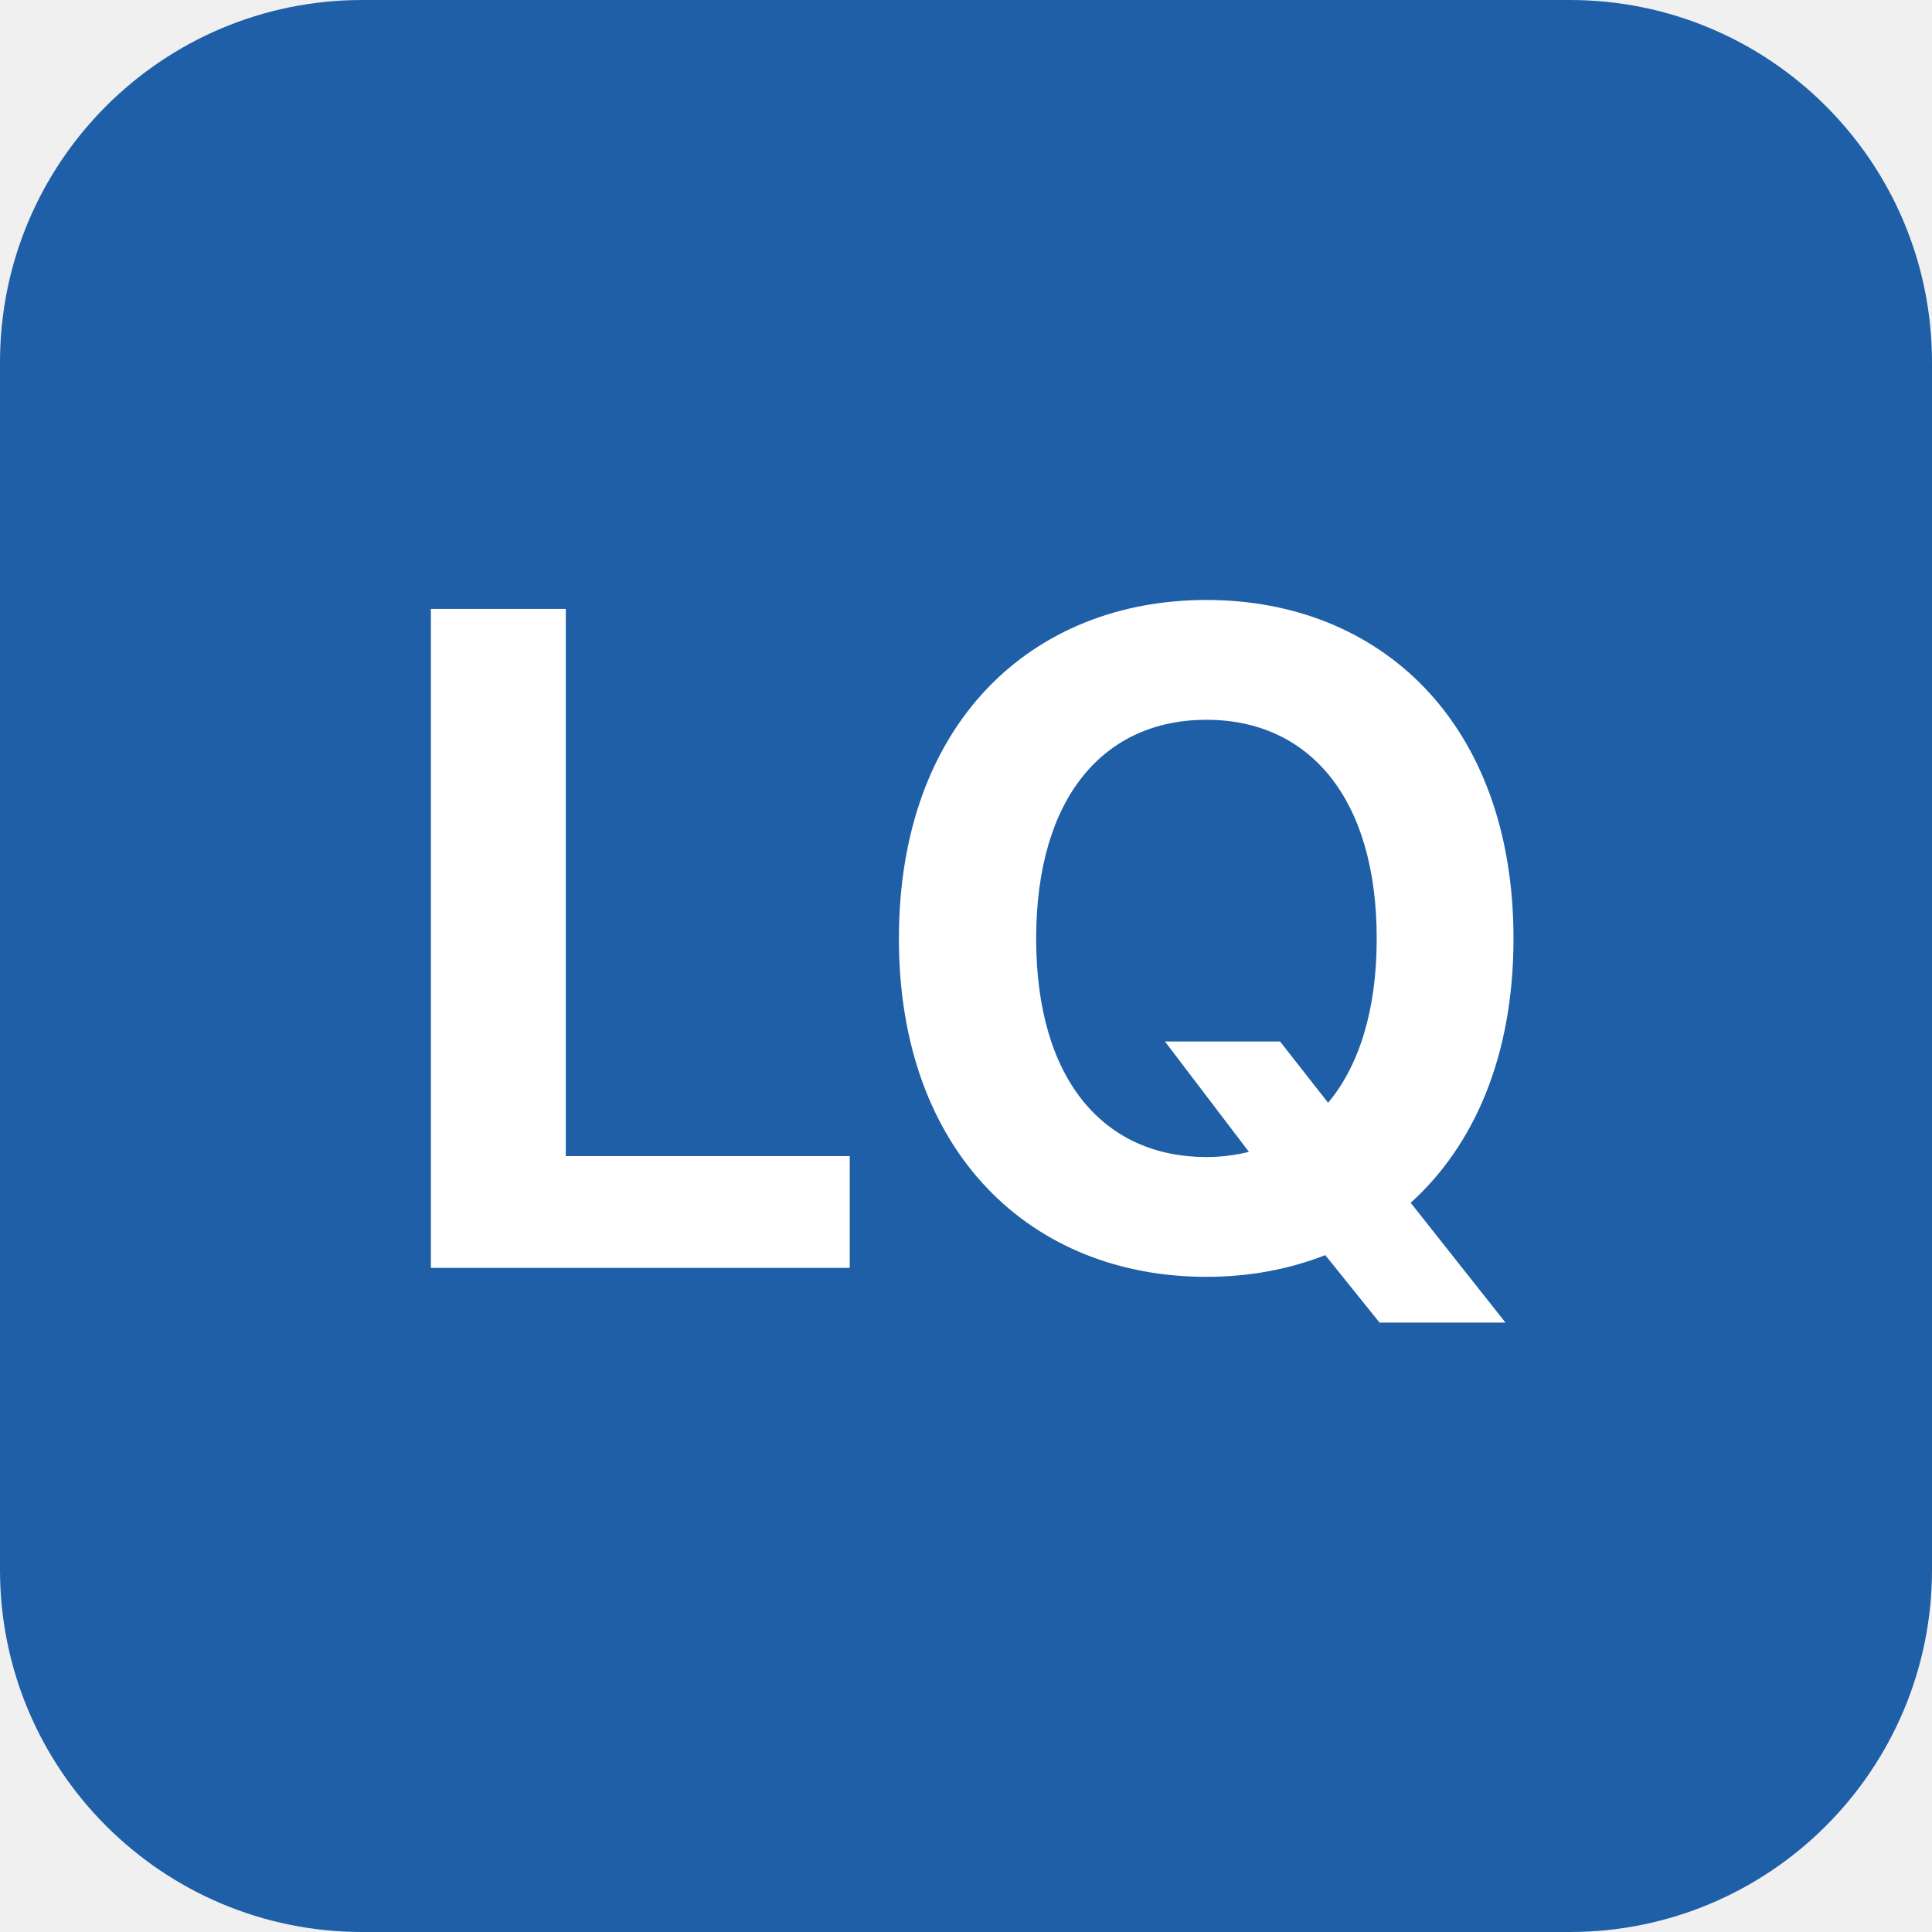
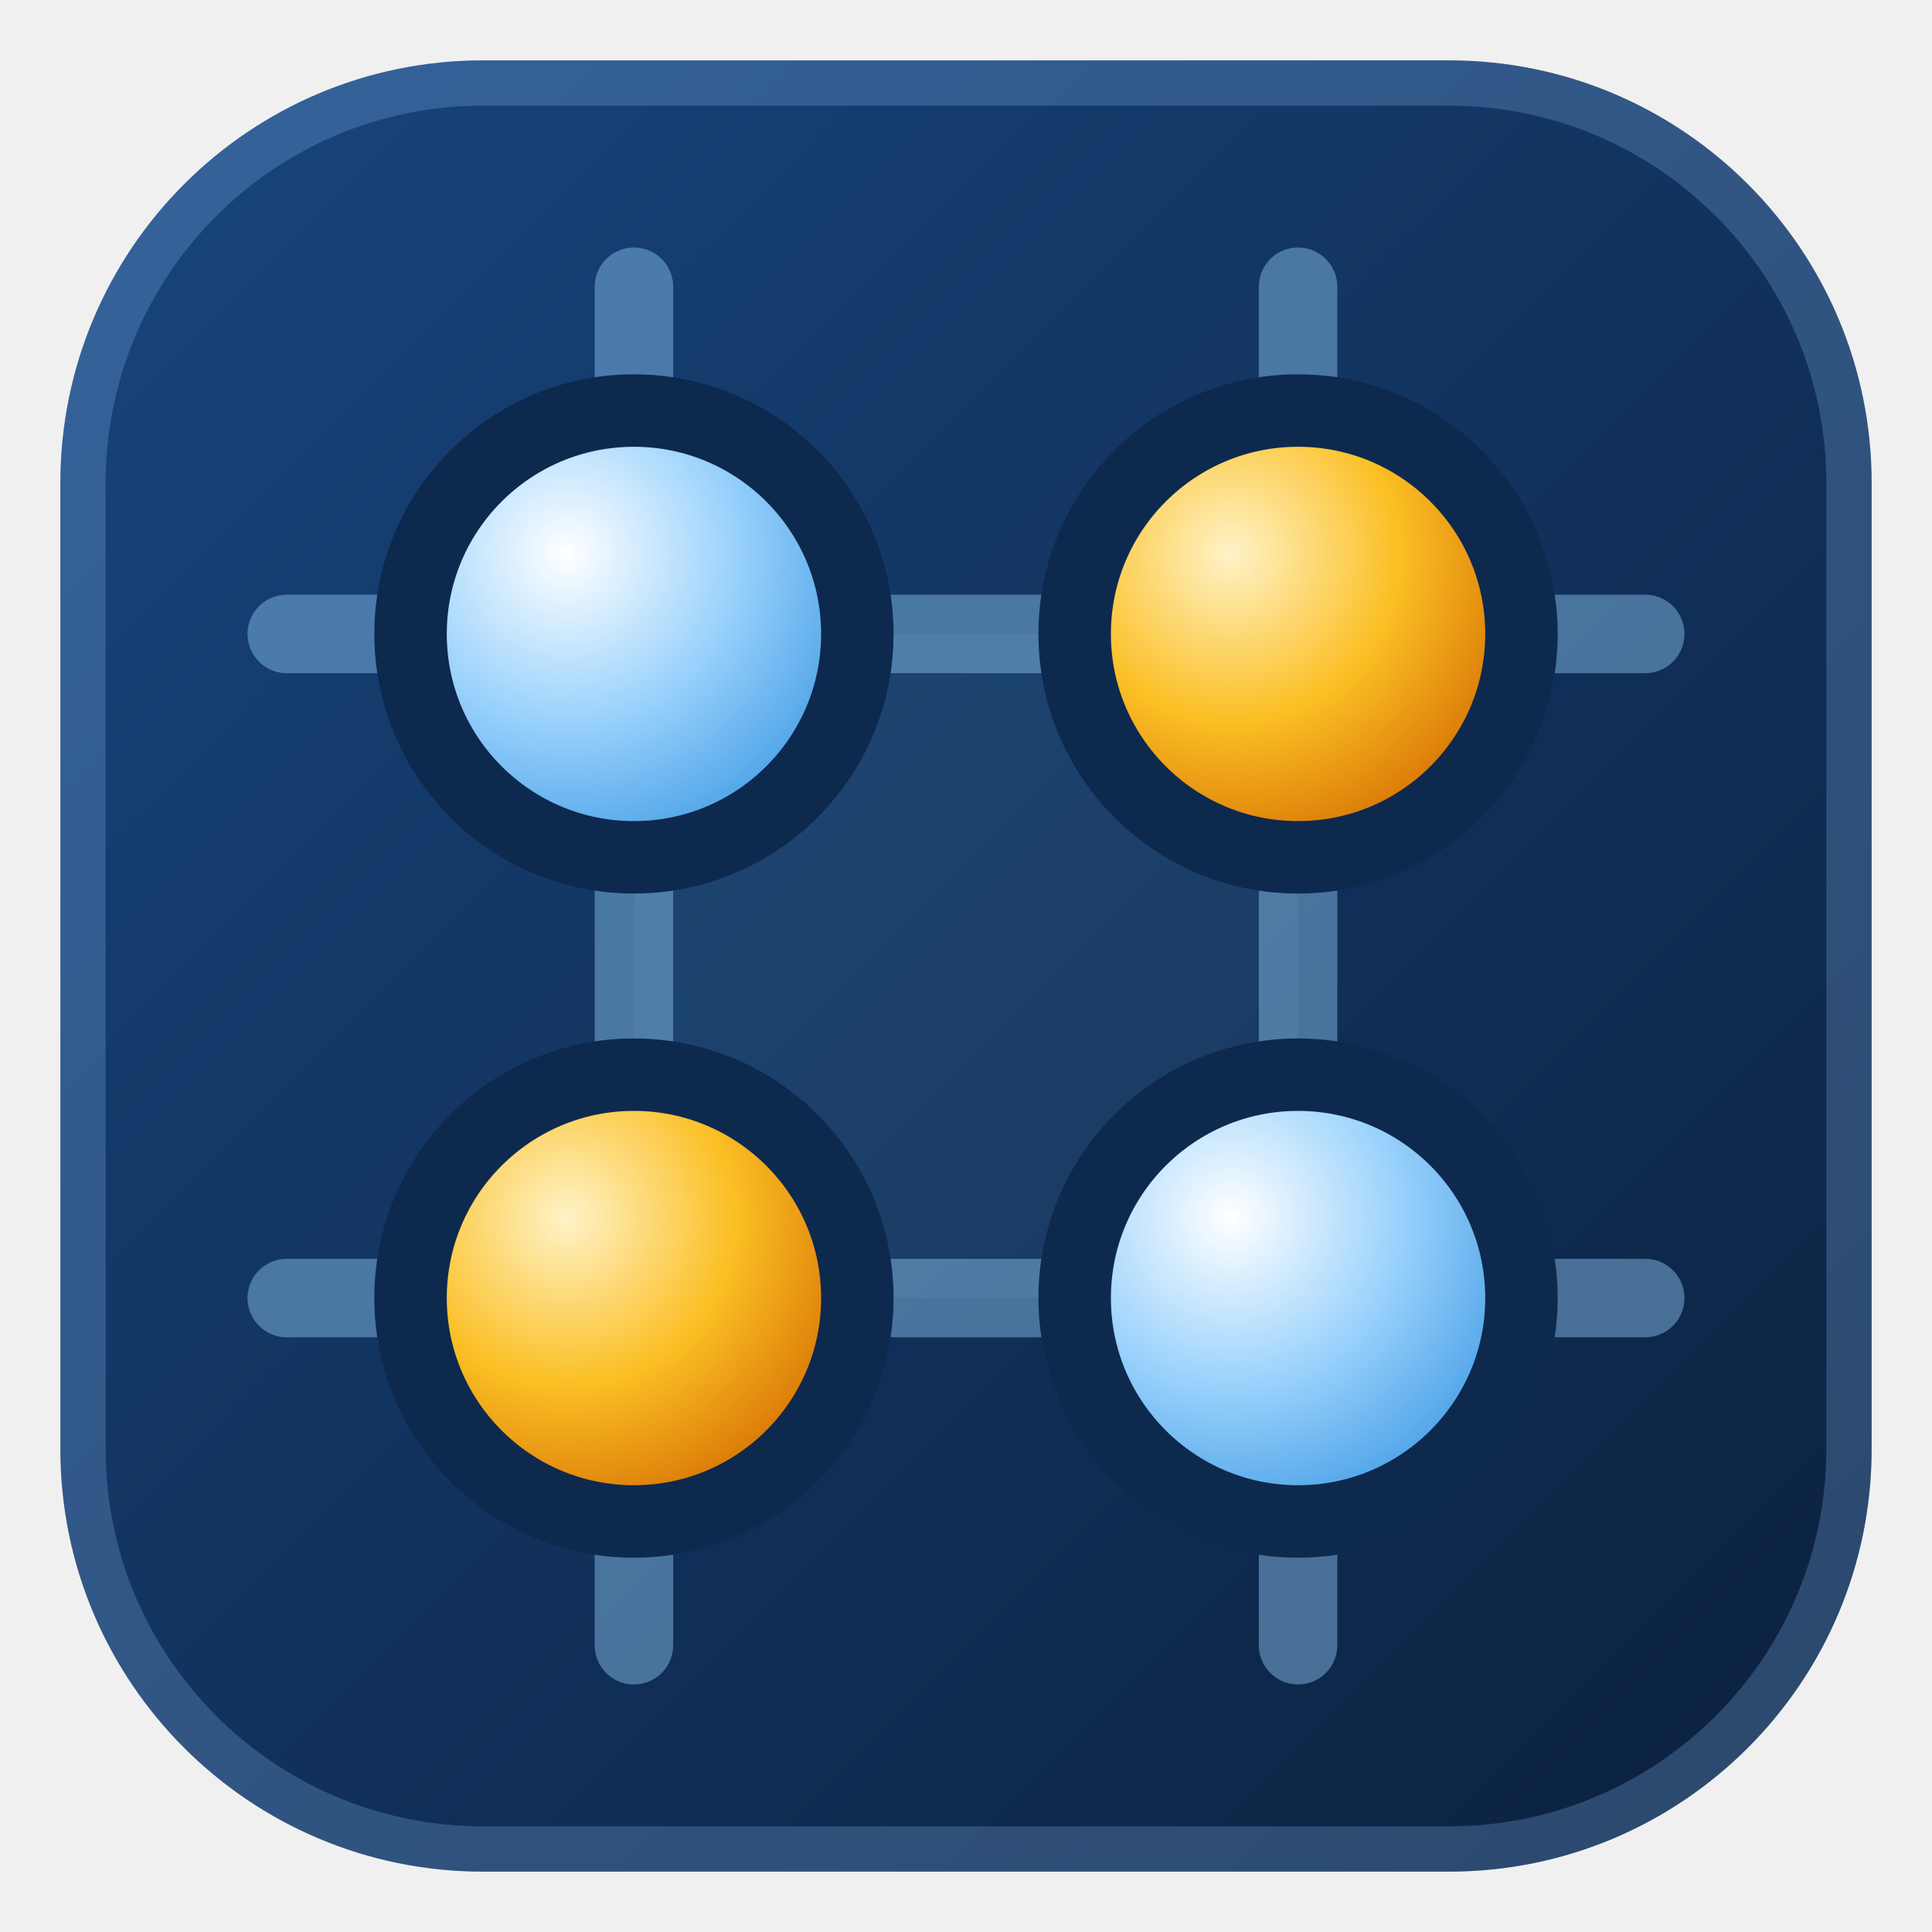
<svg xmlns="http://www.w3.org/2000/svg" viewBox="0 0 64 64">
-   <rect width="64" height="64" rx="12" fill="#1f5fa8" />
-   <text x="32" y="42" font-family="Inter, Helvetica, Arial, sans-serif" font-size="30" font-weight="700" fill="#fff" text-anchor="middle">LQ</text>
+   <defs>
+     <linearGradient id="bg" x1="0" y1="0" x2="1" y2="1">
+       <stop offset="0%" stop-color="#18457e" />
+       <stop offset="100%" stop-color="#0b203d" />
+     </linearGradient>
+     <radialGradient id="spinUp" cx="35%" cy="32%" r="68%">
+       <stop offset="0%" stop-color="#ffffff" />
+       <stop offset="55%" stop-color="#9ad2fc" />
+       <stop offset="100%" stop-color="#4ea3e8" />
+     </radialGradient>
+     <radialGradient id="spinDown" cx="35%" cy="32%" r="68%">
+       <stop offset="0%" stop-color="#fef3c7" />
+       <stop offset="55%" stop-color="#fbbf24" />
+       <stop offset="100%" stop-color="#d97706" />
+     </radialGradient>
+   </defs>
+   <rect x="2" y="2" width="60" height="60" rx="14" fill="url(#bg)" />
+   <rect x="2.75" y="2.75" width="58.5" height="58.5" rx="13.25" fill="none" stroke="#93c5fd" stroke-opacity="0.24" stroke-width="1.5" />
+   <rect x="21" y="21" width="22" height="22" fill="#7cb8e4" fill-opacity="0.1" />
+   <g stroke="#8cc5f0" stroke-opacity="0.46" stroke-width="2.6" stroke-linecap="round">
+     <line x1="9.5" y1="21" x2="54.5" y2="21" />
+     <line x1="9.5" y1="43" x2="54.5" y2="43" />
+     <line x1="21" y1="9.5" x2="21" y2="54.5" />
+     <line x1="43" y1="9.5" x2="43" y2="54.5" />
+   </g>
+   <g stroke="#0e294e" stroke-width="2.4">
+     <circle cx="21" cy="21" r="7.4" fill="url(#spinUp)" />
+     <circle cx="43" cy="43" r="7.4" fill="url(#spinUp)" />
+     <circle cx="43" cy="21" r="7.4" fill="url(#spinDown)" />
+     <circle cx="21" cy="43" r="7.4" fill="url(#spinDown)" />
+   </g>
</svg>
